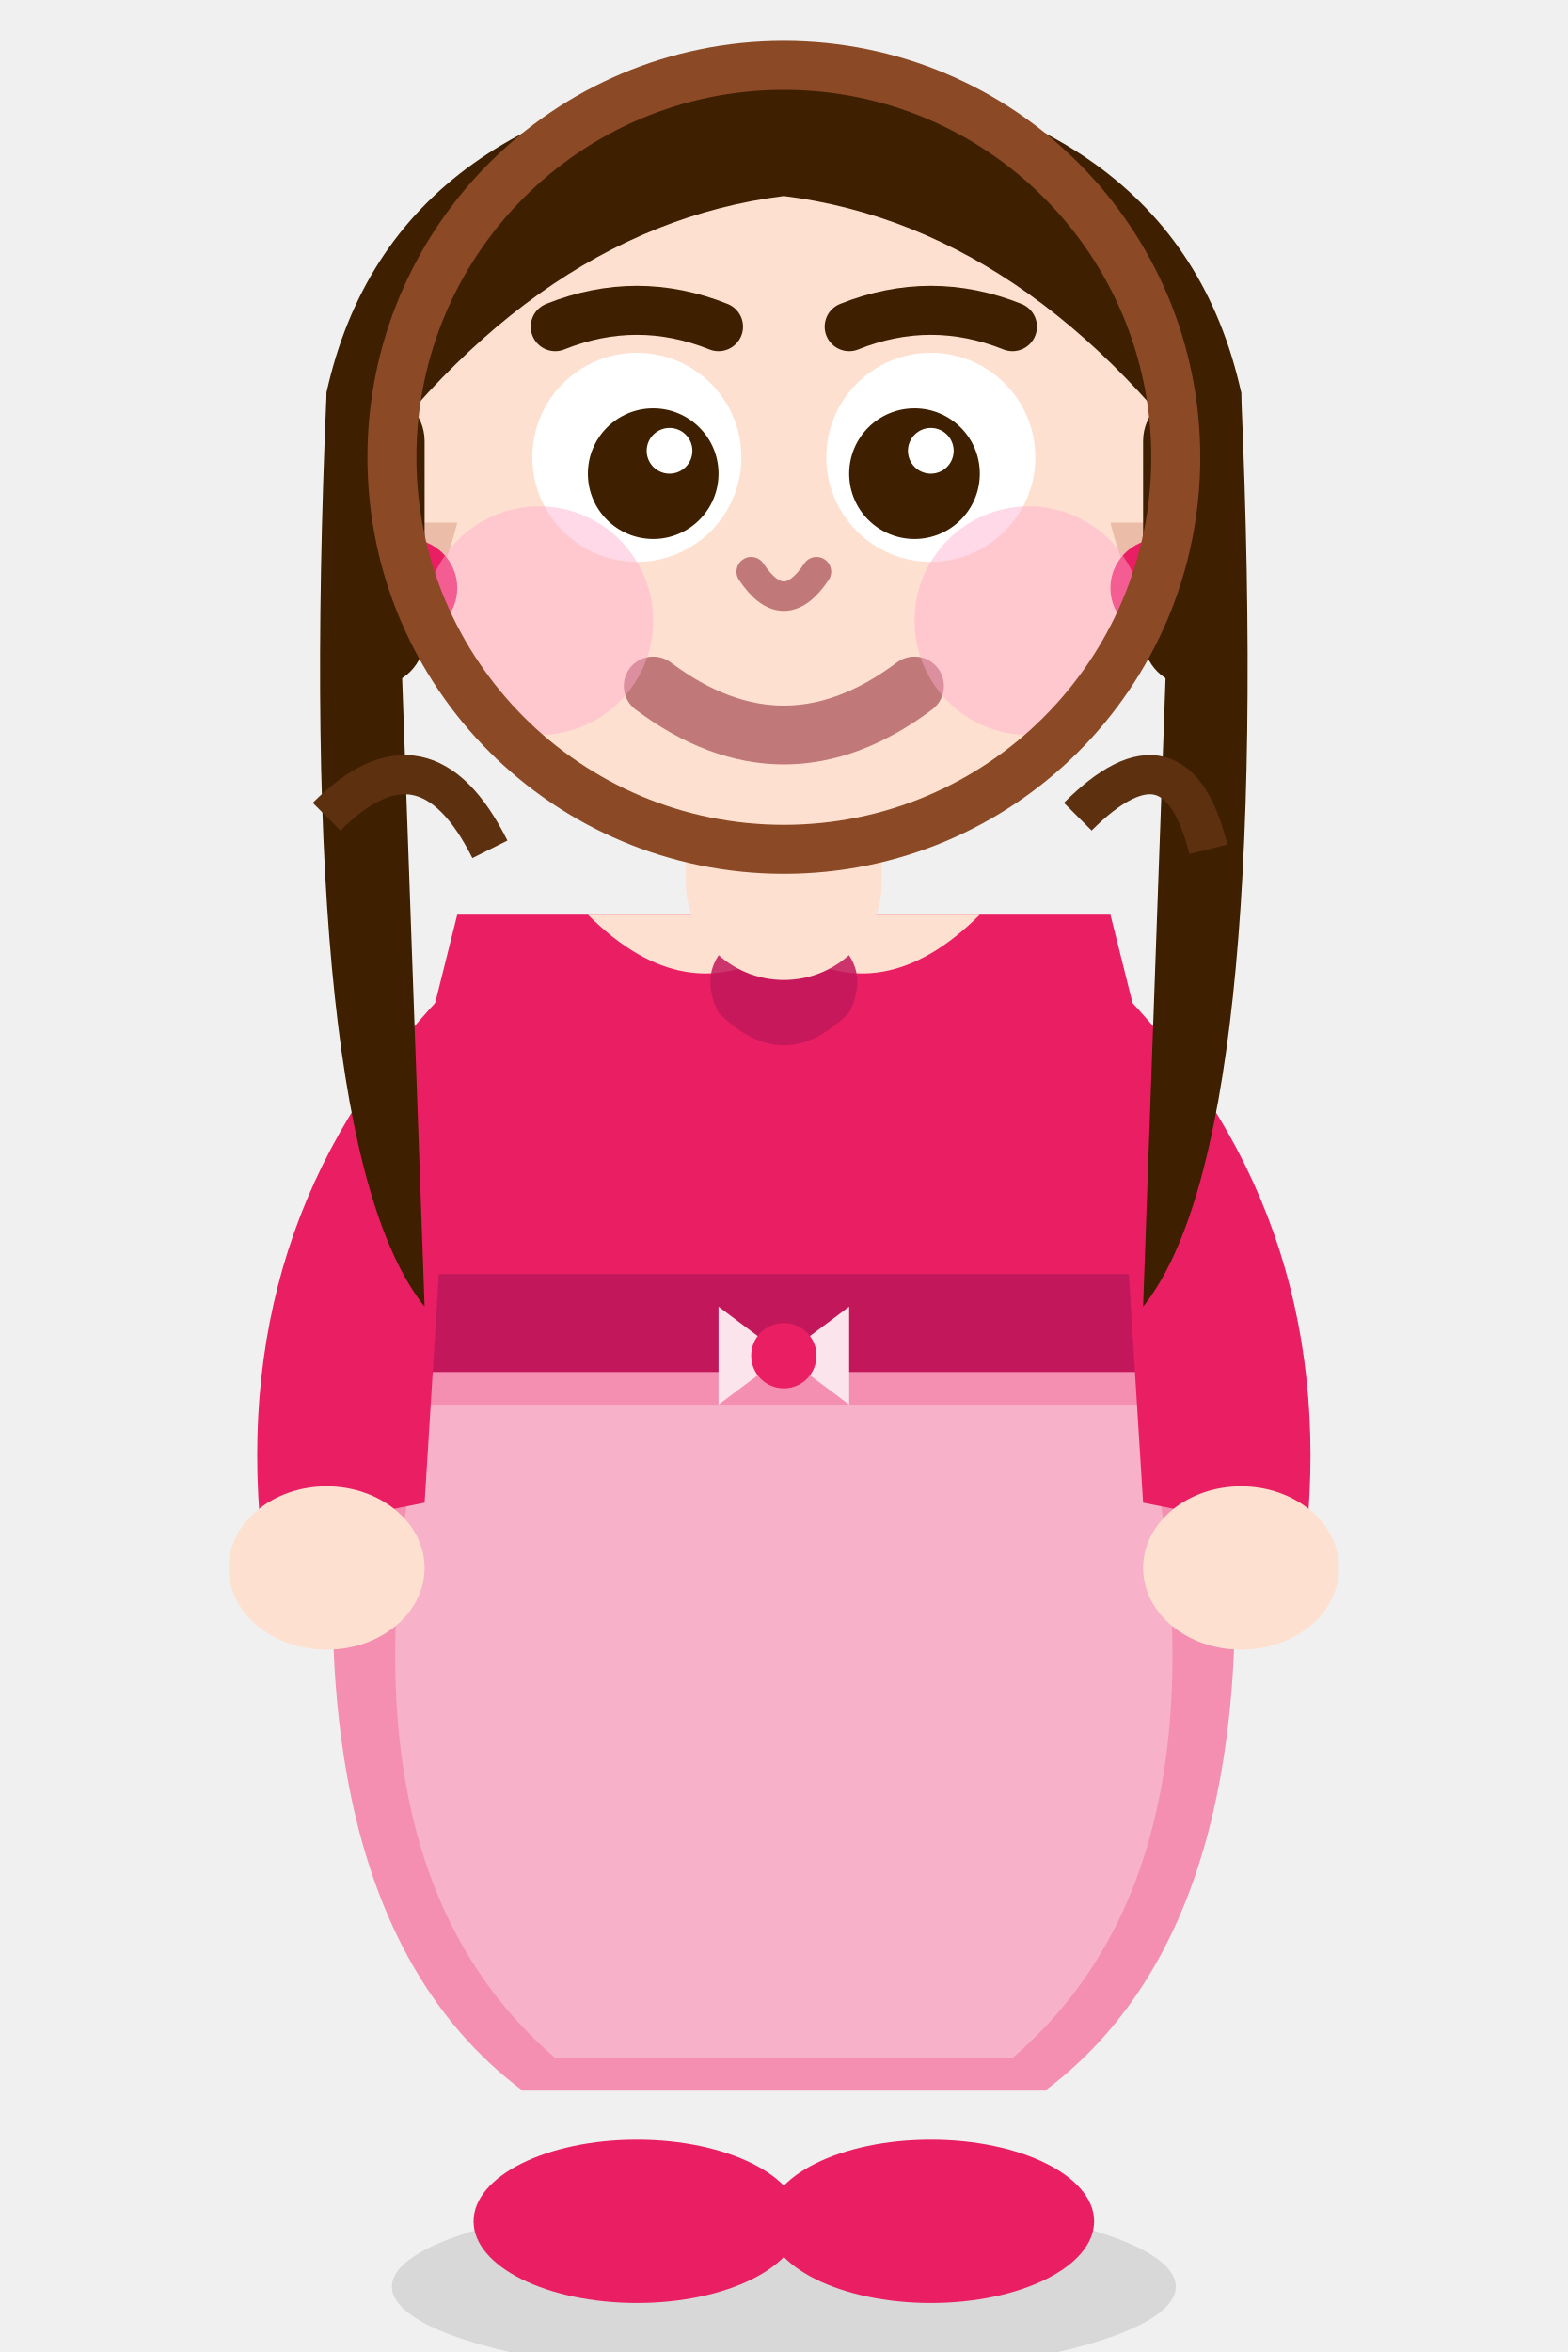
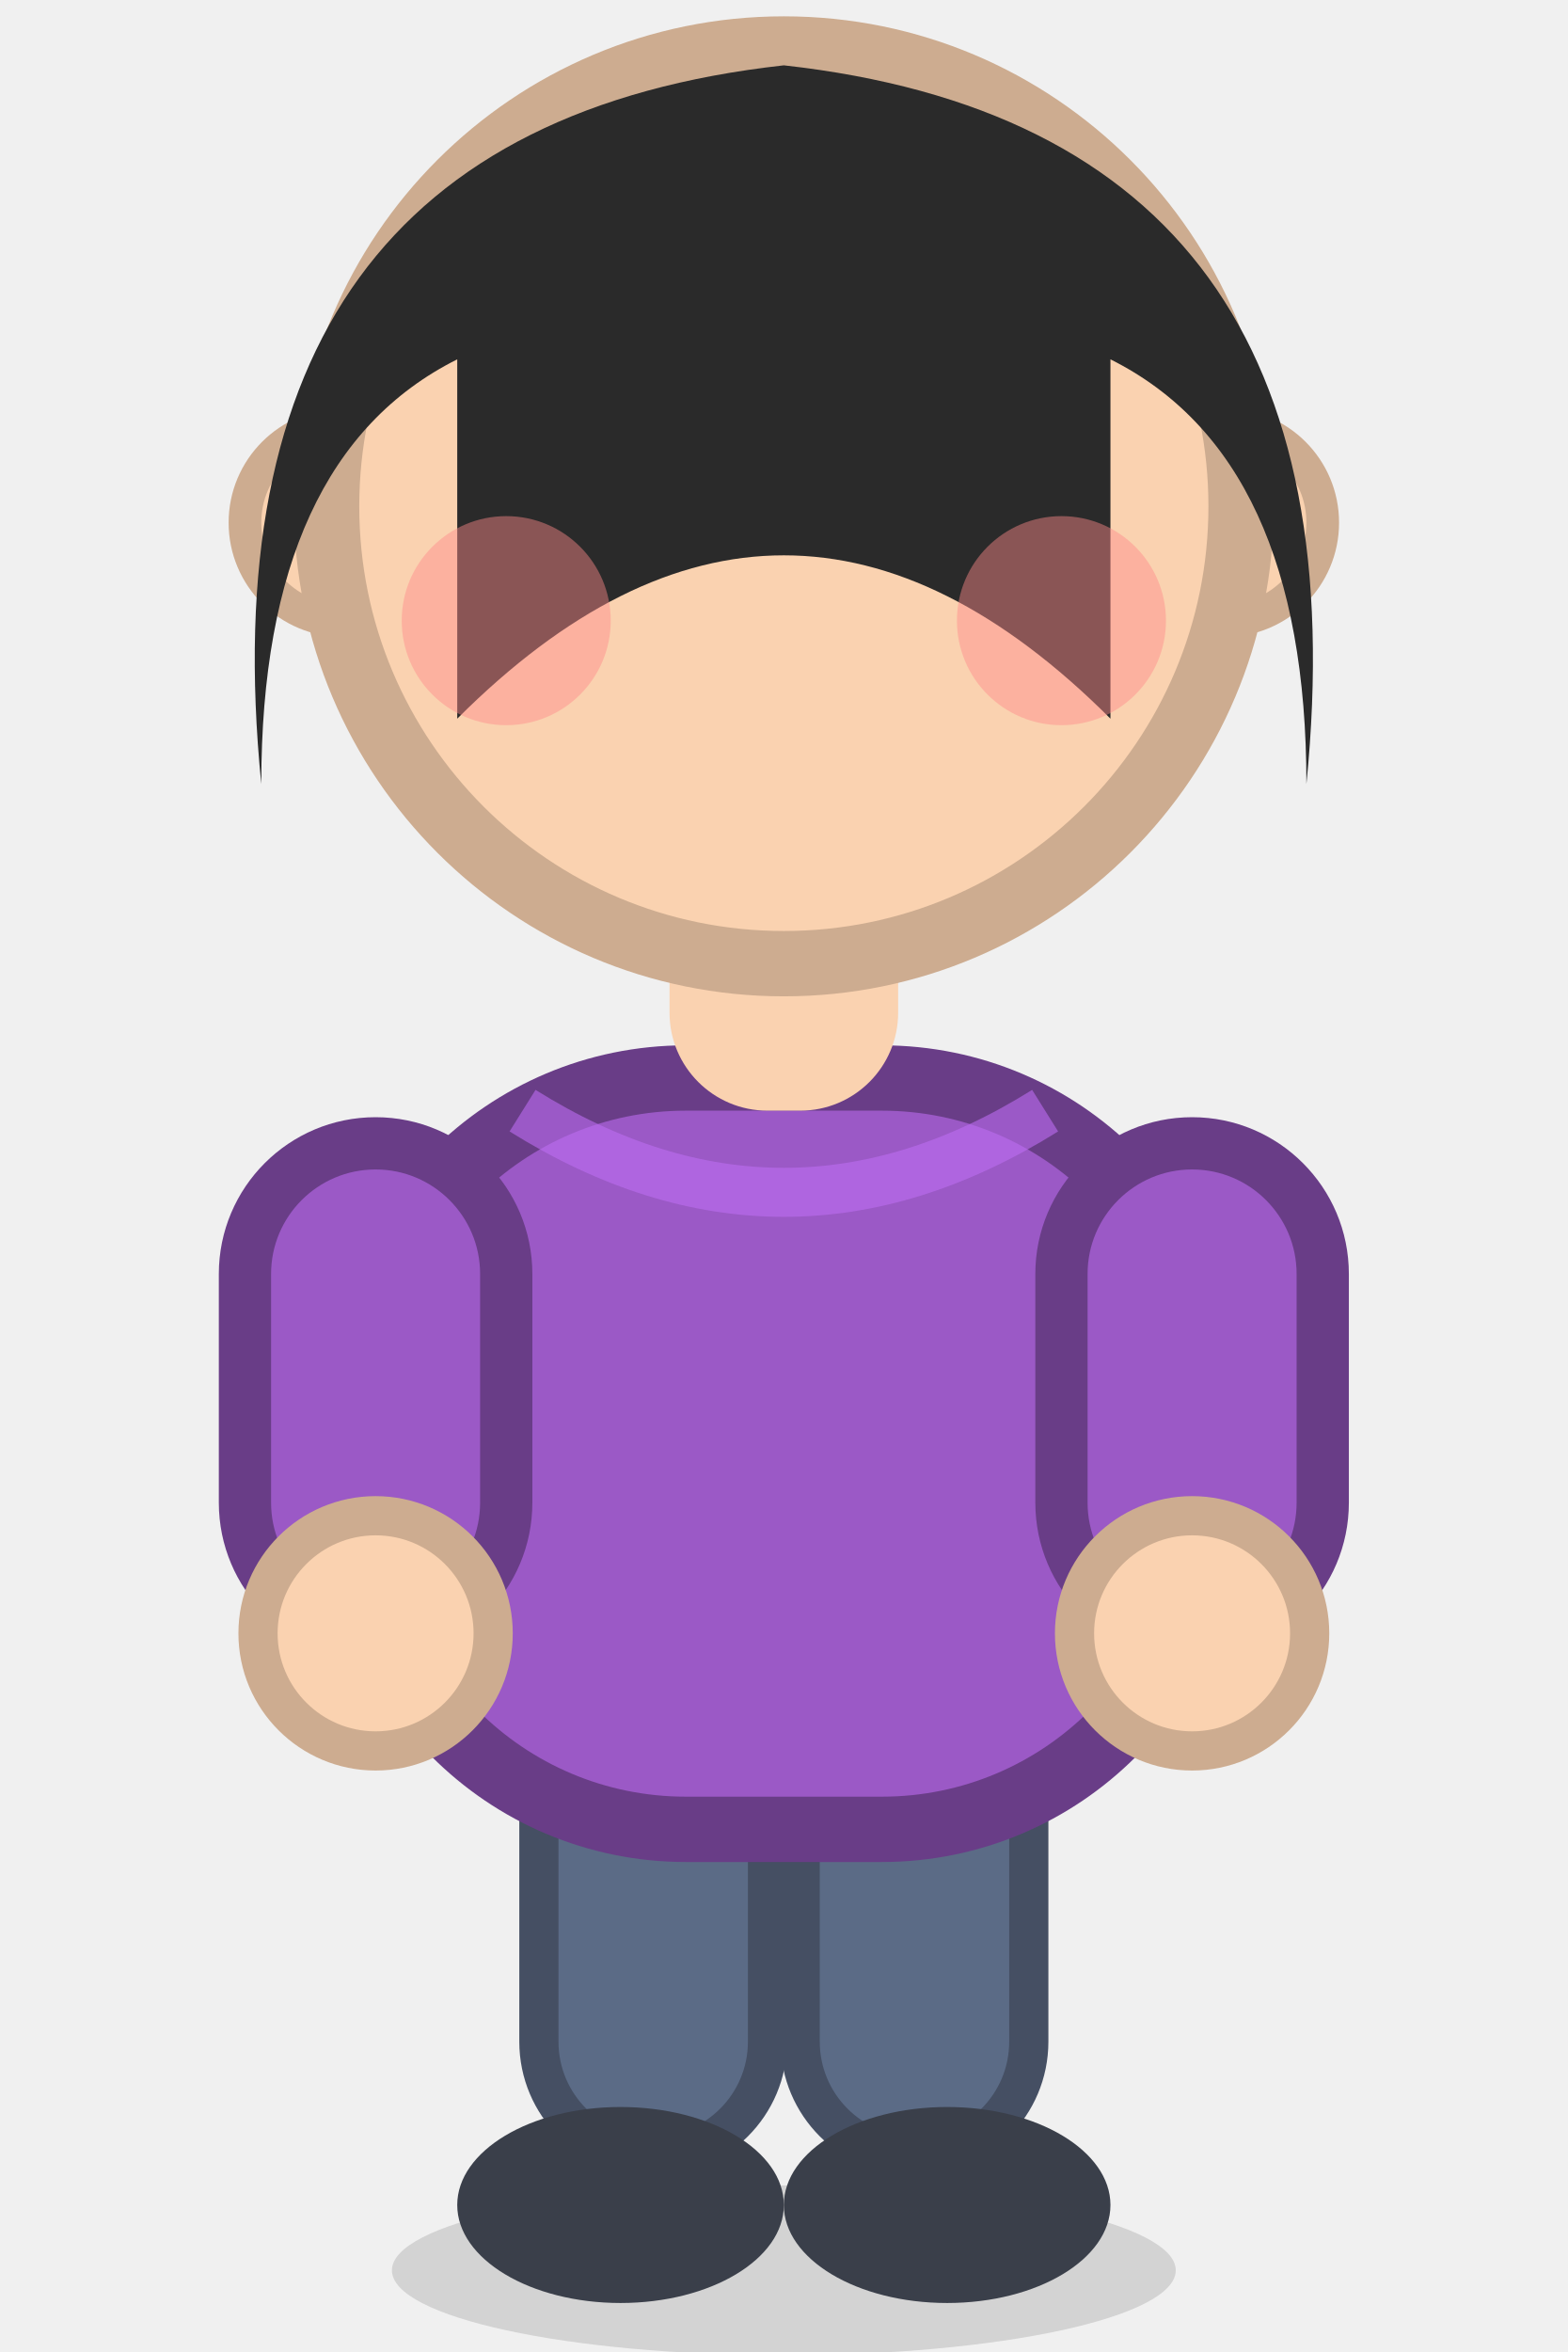
<svg xmlns="http://www.w3.org/2000/svg" viewBox="0 0 48 72">
-   <ellipse cx="24" cy="70" rx="12" ry="2.8" fill="#0000001A" />
-   <ellipse cx="19.5" cy="68" rx="5" ry="2.5" fill="#E91E63" />
-   <ellipse cx="28.5" cy="68" rx="5" ry="2.5" fill="#E91E63" />
-   <path d="M11 40 Q8 58 16 64 L32 64 Q40 58 37 40 Z" fill="#F48FB1" />
-   <path d="M13 43 Q10 57 17 63 L31 63 Q38 57 35 43 Z" fill="#FCE4EC" opacity="0.4" />
-   <path d="M14 28 L34 28 L37 40 L11 40 Z" fill="#E91E63" />
-   <path d="M18 28 Q21 31 24 29 Q27 31 30 28" fill="#FDE0D0" />
-   <path d="M22 31 Q24 33 26 31 Q27 29 24 28 Q21 29 22 31 Z" fill="#C2185B" opacity="0.85" />
-   <rect x="11" y="39" width="26" height="3" rx="1.5" fill="#C2185B" />
-   <polygon points="22,40 24,41.5 22,43" fill="#FCE4EC" />
-   <polygon points="26,40 24,41.5 26,43" fill="#FCE4EC" />
-   <circle cx="24" cy="41.5" r="1" fill="#E91E63" />
-   <path d="M14 30 Q7 37 8 47 L13 46 L14 30 Z" fill="#E91E63" />
-   <ellipse cx="10" cy="48" rx="3" ry="2.5" fill="#FDE0D0" />
-   <path d="M34 30 Q41 37 40 47 L35 46 L34 30 Z" fill="#E91E63" />
-   <ellipse cx="38" cy="48" rx="3" ry="2.5" fill="#FDE0D0" />
-   <rect x="21" y="22" width="6" height="8" rx="3" fill="#FDE0D0" />
-   <circle cx="24" cy="14" r="12" fill="#FDE0D0" />
-   <path d="M12 16 Q10 13 11 18 Q13 20 14 16 Z" fill="#EBBCA8" />
-   <path d="M36 16 Q38 13 37 18 Q35 20 34 16 Z" fill="#EBBCA8" />
-   <circle cx="12.5" cy="18" r="1.5" fill="#E91E63" />
-   <circle cx="35.5" cy="18" r="1.5" fill="#E91E63" />
-   <path d="M10 12 Q9 35 13 40 L12 12 Z" fill="#3E1F00" />
-   <path d="M38 12 Q39 35 35 40 L36 12 Z" fill="#3E1F00" />
-   <path d="M10 12 Q12 3 24 2 Q36 3 38 12 L38 16 Q32 7 24 6 Q16 7 10 16 Z" fill="#3E1F00" />
-   <rect x="10" y="12" width="3" height="9" rx="1.5" fill="#3E1F00" />
-   <rect x="35" y="12" width="3" height="9" rx="1.5" fill="#3E1F00" />
-   <path d="M10 25 Q13 22 15 26" fill="none" stroke="#5D3010" stroke-width="1.2" />
-   <path d="M33 25 Q36 22 37 26" fill="none" stroke="#5D3010" stroke-width="1.2" />
-   <circle cx="19.5" cy="14" r="3.2" fill="white" />
-   <circle cx="20" cy="14.5" r="2" fill="#3E1F00" />
-   <circle cx="20.5" cy="13.8" r="0.7" fill="white" />
-   <circle cx="28.5" cy="14" r="3.2" fill="white" />
-   <circle cx="28" cy="14.5" r="2" fill="#3E1F00" />
-   <circle cx="28.5" cy="13.8" r="0.7" fill="white" />
-   <path d="M17 10 Q19.5 9 22 10" stroke="#3E1F00" stroke-width="1.5" fill="none" stroke-linecap="round" />
-   <path d="M26 10 Q28.5 9 31 10" stroke="#3E1F00" stroke-width="1.5" fill="none" stroke-linecap="round" />
-   <path d="M23 17.5 Q24 19 25 17.5" stroke="#C07878" stroke-width="0.9" fill="none" stroke-linecap="round" />
-   <path d="M20 21 Q24 24 28 21" stroke="#C07878" stroke-width="1.8" fill="none" stroke-linecap="round" />
-   <circle cx="16.5" cy="19" r="3.5" fill="#FFAACC" opacity="0.45" />
-   <circle cx="31.5" cy="19" r="3.5" fill="#FFAACC" opacity="0.45" />
-   <circle cx="24" cy="14" r="12" fill="none" stroke="#8B4A25" stroke-width="1.5" />
+   <ellipse cx="24" cy="69.5" rx="12" ry="2.6" fill="#0000001f" />
+   <rect x="16.5" y="50" width="7" height="16" rx="3.5" fill="#5B6B86" stroke="#454f63" stroke-width="1.2" />
+   <rect x="24.5" y="50" width="7" height="16" rx="3.5" fill="#5B6B86" stroke="#454f63" stroke-width="1.2" />
+   <ellipse cx="19" cy="67.5" rx="5" ry="3" fill="#3a3f4a" />
+   <ellipse cx="29" cy="67.5" rx="5" ry="3" fill="#3a3f4a" />
+   <rect x="11" y="33" width="26" height="23" rx="10" fill="#9b59c6" stroke="#693d87" stroke-width="2" />
+   <path d="M16 34 Q24 39 32 34" fill="none" stroke="#bd6df2" stroke-width="1.5" opacity="0.6" />
+   <rect x="7.5" y="35" width="8" height="15" rx="4" fill="#9b59c6" stroke="#693d87" stroke-width="1.6" />
+   <rect x="32.5" y="35" width="8" height="15" rx="4" fill="#9b59c6" stroke="#693d87" stroke-width="1.6" />
+   <circle cx="11.5" cy="50" r="3.6" fill="#fad2b0" stroke="#cdac90" stroke-width="1.2" />
+   <circle cx="36.5" cy="50" r="3.6" fill="#fad2b0" stroke="#cdac90" stroke-width="1.2" />
+   <rect x="20.5" y="27" width="7" height="7" rx="3" fill="#fad2b0" />
+   <circle cx="10.5" cy="16" r="3" fill="#fad2b0" stroke="#cdac90" stroke-width="1" />
+   <circle cx="37.5" cy="16" r="3" fill="#fad2b0" stroke="#cdac90" stroke-width="1" />
+   <circle cx="24" cy="15.5" r="14" fill="#fad2b0" stroke="#cdac90" stroke-width="2" />
+   <path d="M8 24 Q6 4 24 2 Q42 4 40 24 Q40 14 34 11 L34 22 Q24 12 14 22 L14 11 Q8 14 8 24 Z" fill="#2a2a2a" />
+   <circle cx="15.5" cy="19" r="3.2" fill="#FF8A8A" opacity="0.45" />
+   <circle cx="32.5" cy="19" r="3.2" fill="#FF8A8A" opacity="0.45" />
</svg>
